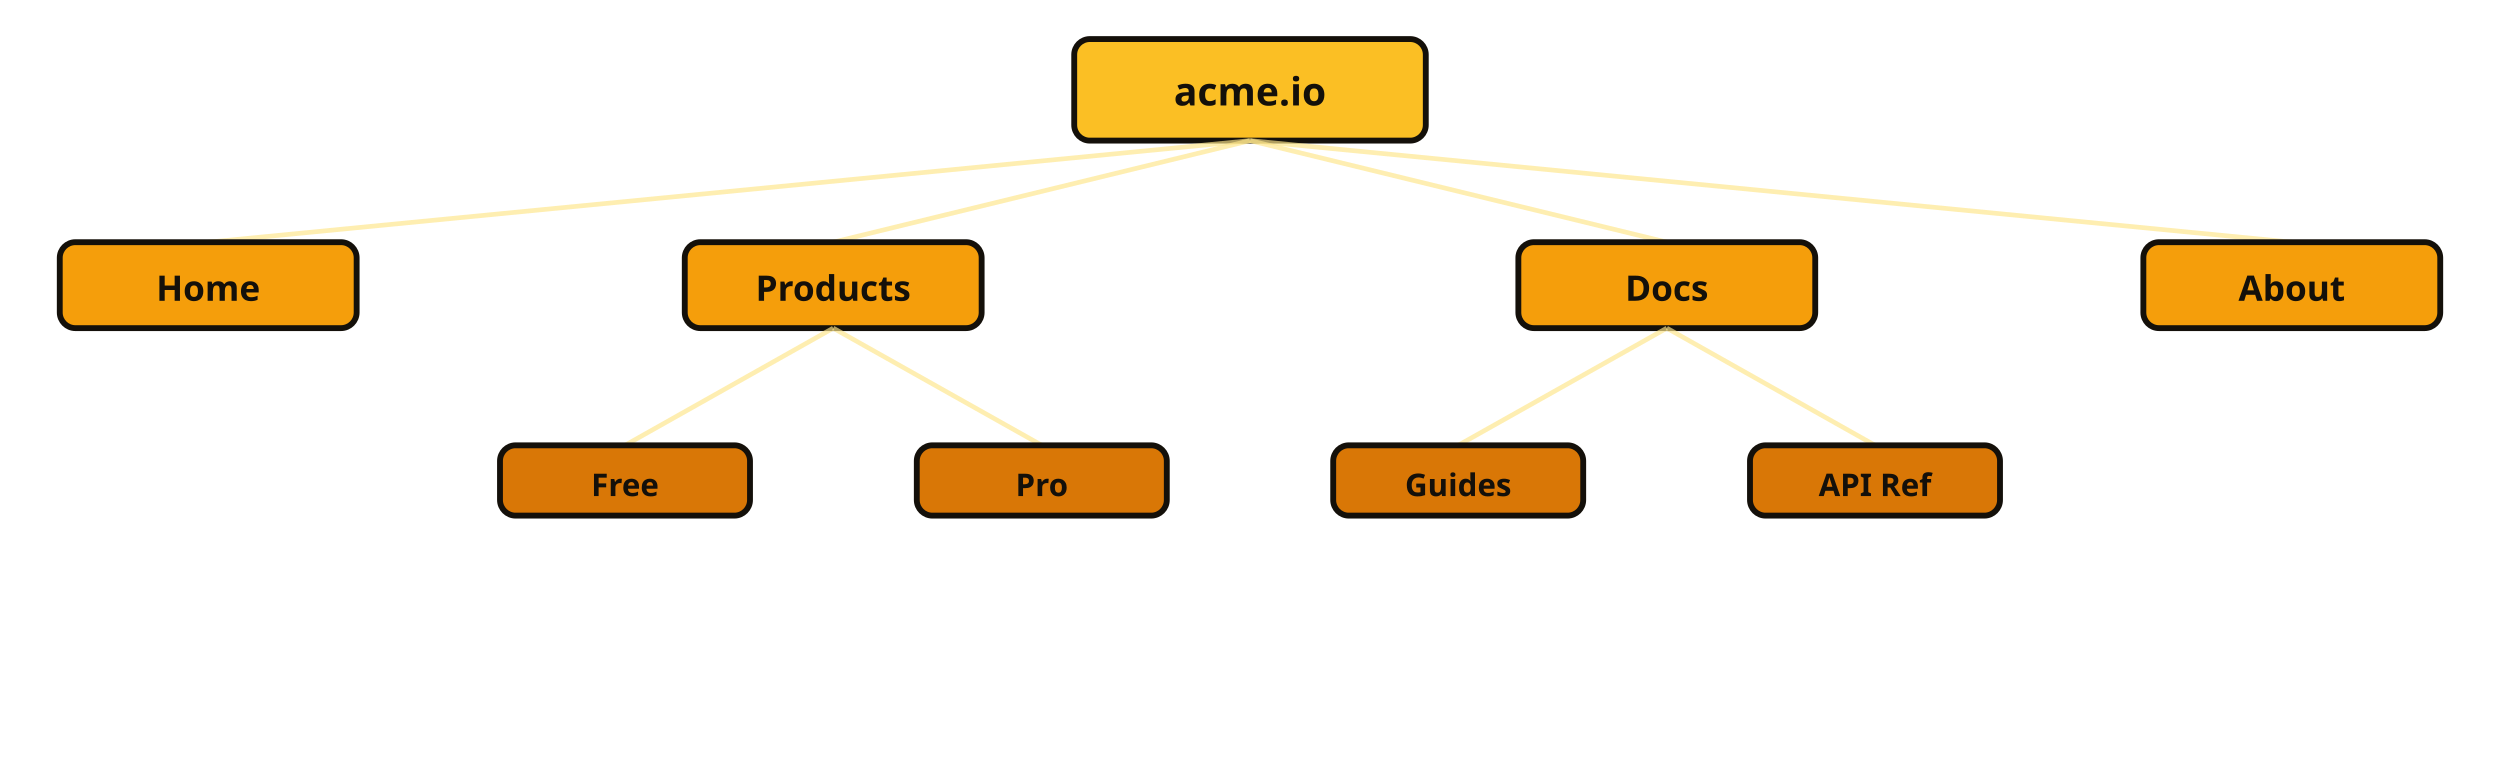
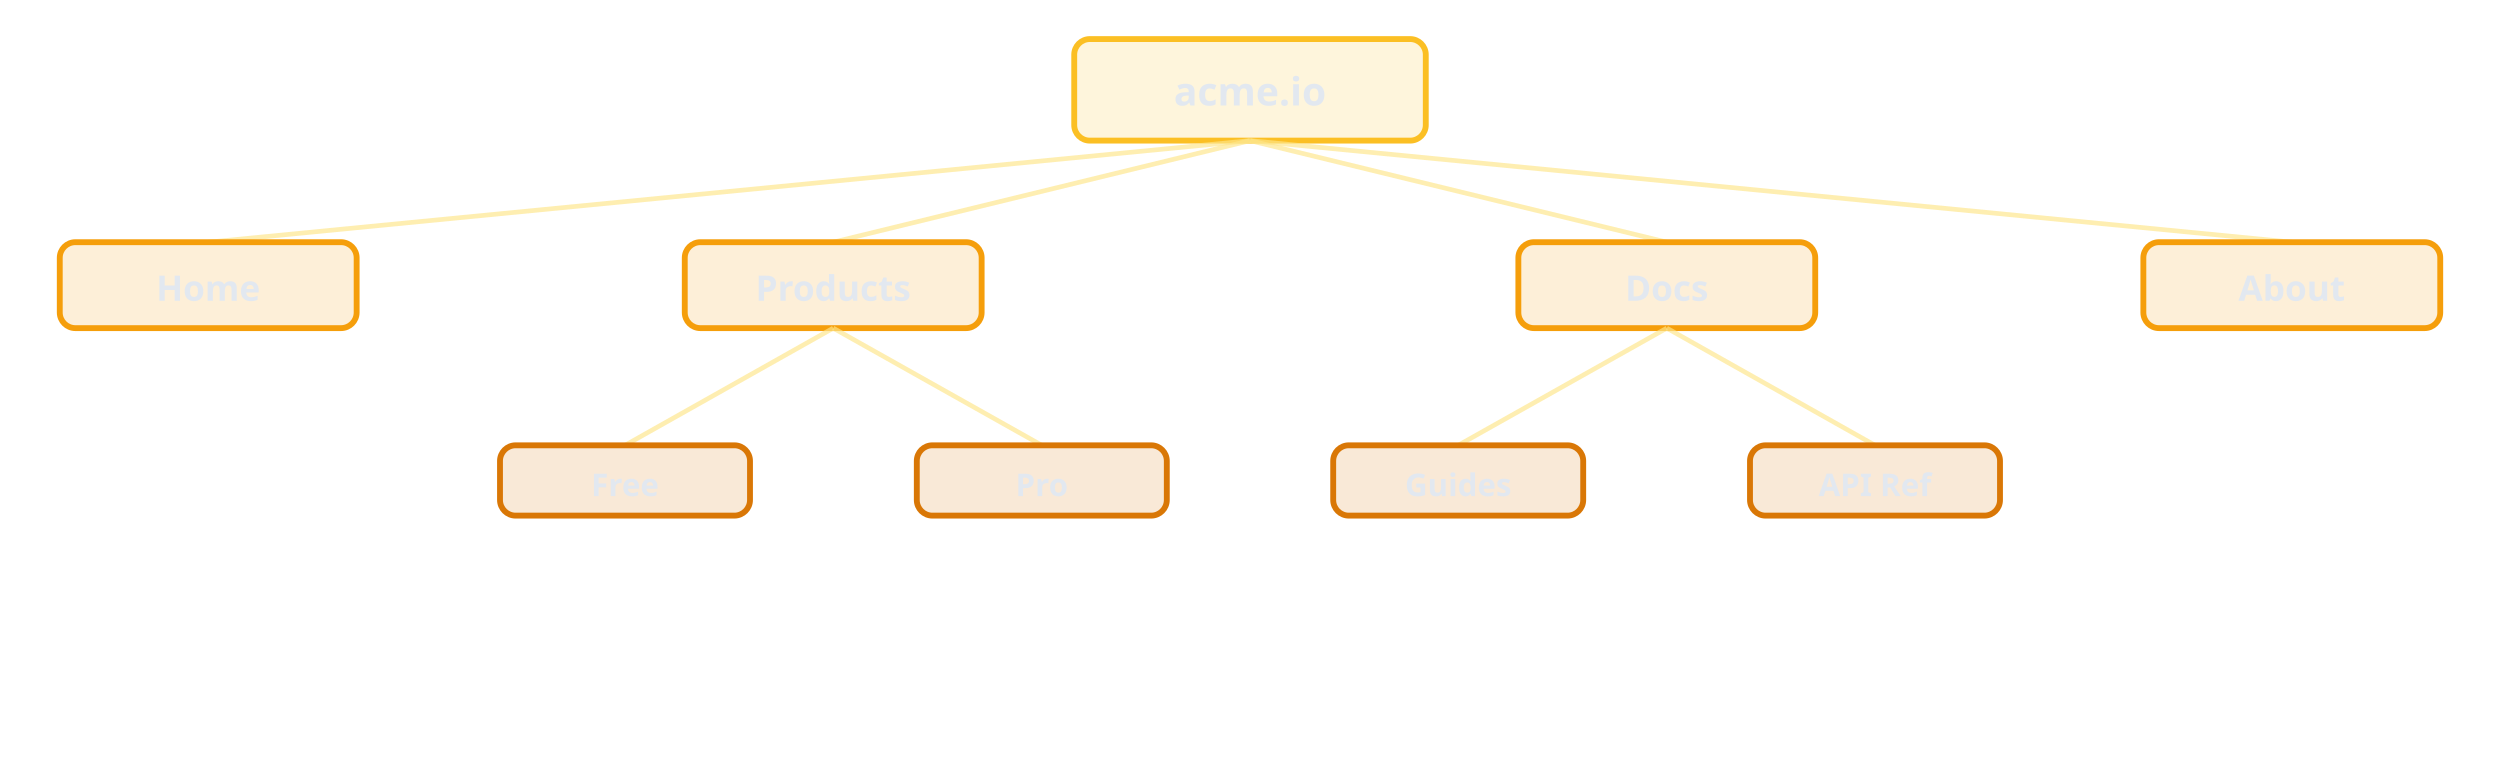
<svg xmlns="http://www.w3.org/2000/svg" data-mdart-scope="mdart-s1elsryo" viewBox="0 0 640 196" style="width:100%;height:auto;background:#14100a;border-radius:8px">
  <style>@keyframes mdart-s1elsryo-mdart-enter{from{opacity:0}to{opacity:1}}@keyframes mdart-s1elsryo-mdart-bar-grow{from{transform:matrix(0,0,0,1,0,0)}to{transform:matrix(1,0,0,1,0,0)}}@keyframes mdart-s1elsryo-mdart-stroke-grow{from{stroke-dashoffset:1}to{stroke-dashoffset:0}}@keyframes mdart-s1elsryo-mdart-marker-pop{from{opacity:0}to{opacity:1}}@keyframes mdart-s1elsryo-mdart-bright-loop{0%,100%{filter:brightness(1.4) saturate(1.25) drop-shadow(0 0 6px rgba(255,255,255,.4))}9.0%{filter:brightness(1) saturate(1)}97.2%{filter:brightness(1) saturate(1)}}[data-mdart-scope="mdart-s1elsryo"] .mdart-n0{animation:mdart-s1elsryo-mdart-enter 256ms ease-out 0ms 1 both}[data-mdart-scope="mdart-s1elsryo"] .mdart-n0 rect:not(.mdart-no-glow),[data-mdart-scope="mdart-s1elsryo"] .mdart-n0 circle:not(.mdart-no-glow),[data-mdart-scope="mdart-s1elsryo"] .mdart-n0 polygon:not(.mdart-no-glow),[data-mdart-scope="mdart-s1elsryo"] .mdart-n0 ellipse:not(.mdart-no-glow){animation:mdart-s1elsryo-mdart-bright-loop 18000ms ease-in-out 4004ms infinite}[data-mdart-scope="mdart-s1elsryo"] .mdart-n0 .mdart-glow-text{animation:mdart-s1elsryo-mdart-bright-loop 18000ms ease-in-out 4004ms infinite}[data-mdart-scope="mdart-s1elsryo"] .mdart-n0 .mdart-glow-stroke{animation:mdart-s1elsryo-mdart-bright-loop 18000ms ease-in-out 4004ms infinite}[data-mdart-scope="mdart-s1elsryo"] .mdart-n0 .mdart-bar-grow{transform-box:fill-box;transform-origin:left center;animation:mdart-s1elsryo-mdart-bar-grow 900ms ease-out 192ms 1 both}[data-mdart-scope="mdart-s1elsryo"] .mdart-n0 .mdart-stroke-grow{stroke-dasharray:1;stroke-dashoffset:1;animation:mdart-s1elsryo-mdart-stroke-grow 900ms ease-out 192ms 1 both}[data-mdart-scope="mdart-s1elsryo"] .mdart-n0 .mdart-marker-pop{opacity:0;animation:mdart-s1elsryo-mdart-marker-pop 180ms ease-out 1092ms 1 both}[data-mdart-scope="mdart-s1elsryo"] .mdart-arr-n0{animation:mdart-s1elsryo-mdart-enter 256ms ease-out 0ms 1 both}[data-mdart-scope="mdart-s1elsryo"] .mdart-n1{animation:mdart-s1elsryo-mdart-enter 256ms ease-out 356ms 1 both}[data-mdart-scope="mdart-s1elsryo"] .mdart-n1 rect:not(.mdart-no-glow),[data-mdart-scope="mdart-s1elsryo"] .mdart-n1 circle:not(.mdart-no-glow),[data-mdart-scope="mdart-s1elsryo"] .mdart-n1 polygon:not(.mdart-no-glow),[data-mdart-scope="mdart-s1elsryo"] .mdart-n1 ellipse:not(.mdart-no-glow){animation:mdart-s1elsryo-mdart-bright-loop 18000ms ease-in-out 5804ms infinite}[data-mdart-scope="mdart-s1elsryo"] .mdart-n1 .mdart-glow-text{animation:mdart-s1elsryo-mdart-bright-loop 18000ms ease-in-out 5804ms infinite}[data-mdart-scope="mdart-s1elsryo"] .mdart-n1 .mdart-glow-stroke{animation:mdart-s1elsryo-mdart-bright-loop 18000ms ease-in-out 5804ms infinite}[data-mdart-scope="mdart-s1elsryo"] .mdart-n1 .mdart-bar-grow{transform-box:fill-box;transform-origin:left center;animation:mdart-s1elsryo-mdart-bar-grow 900ms ease-out 548ms 1 both}[data-mdart-scope="mdart-s1elsryo"] .mdart-n1 .mdart-stroke-grow{stroke-dasharray:1;stroke-dashoffset:1;animation:mdart-s1elsryo-mdart-stroke-grow 900ms ease-out 548ms 1 both}[data-mdart-scope="mdart-s1elsryo"] .mdart-n1 .mdart-marker-pop{opacity:0;animation:mdart-s1elsryo-mdart-marker-pop 180ms ease-out 1448ms 1 both}[data-mdart-scope="mdart-s1elsryo"] .mdart-arr-n1{animation:mdart-s1elsryo-mdart-enter 256ms ease-out 356ms 1 both}[data-mdart-scope="mdart-s1elsryo"] .mdart-n2{animation:mdart-s1elsryo-mdart-enter 256ms ease-out 712ms 1 both}[data-mdart-scope="mdart-s1elsryo"] .mdart-n2 rect:not(.mdart-no-glow),[data-mdart-scope="mdart-s1elsryo"] .mdart-n2 circle:not(.mdart-no-glow),[data-mdart-scope="mdart-s1elsryo"] .mdart-n2 polygon:not(.mdart-no-glow),[data-mdart-scope="mdart-s1elsryo"] .mdart-n2 ellipse:not(.mdart-no-glow){animation:mdart-s1elsryo-mdart-bright-loop 18000ms ease-in-out 7604ms infinite}[data-mdart-scope="mdart-s1elsryo"] .mdart-n2 .mdart-glow-text{animation:mdart-s1elsryo-mdart-bright-loop 18000ms ease-in-out 7604ms infinite}[data-mdart-scope="mdart-s1elsryo"] .mdart-n2 .mdart-glow-stroke{animation:mdart-s1elsryo-mdart-bright-loop 18000ms ease-in-out 7604ms infinite}[data-mdart-scope="mdart-s1elsryo"] .mdart-n2 .mdart-bar-grow{transform-box:fill-box;transform-origin:left center;animation:mdart-s1elsryo-mdart-bar-grow 900ms ease-out 904ms 1 both}[data-mdart-scope="mdart-s1elsryo"] .mdart-n2 .mdart-stroke-grow{stroke-dasharray:1;stroke-dashoffset:1;animation:mdart-s1elsryo-mdart-stroke-grow 900ms ease-out 904ms 1 both}[data-mdart-scope="mdart-s1elsryo"] .mdart-n2 .mdart-marker-pop{opacity:0;animation:mdart-s1elsryo-mdart-marker-pop 180ms ease-out 1804ms 1 both}[data-mdart-scope="mdart-s1elsryo"] .mdart-arr-n2{animation:mdart-s1elsryo-mdart-enter 256ms ease-out 712ms 1 both}[data-mdart-scope="mdart-s1elsryo"] .mdart-n3{animation:mdart-s1elsryo-mdart-enter 256ms ease-out 1068ms 1 both}[data-mdart-scope="mdart-s1elsryo"] .mdart-n3 rect:not(.mdart-no-glow),[data-mdart-scope="mdart-s1elsryo"] .mdart-n3 circle:not(.mdart-no-glow),[data-mdart-scope="mdart-s1elsryo"] .mdart-n3 polygon:not(.mdart-no-glow),[data-mdart-scope="mdart-s1elsryo"] .mdart-n3 ellipse:not(.mdart-no-glow){animation:mdart-s1elsryo-mdart-bright-loop 18000ms ease-in-out 9404ms infinite}[data-mdart-scope="mdart-s1elsryo"] .mdart-n3 .mdart-glow-text{animation:mdart-s1elsryo-mdart-bright-loop 18000ms ease-in-out 9404ms infinite}[data-mdart-scope="mdart-s1elsryo"] .mdart-n3 .mdart-glow-stroke{animation:mdart-s1elsryo-mdart-bright-loop 18000ms ease-in-out 9404ms infinite}[data-mdart-scope="mdart-s1elsryo"] .mdart-n3 .mdart-bar-grow{transform-box:fill-box;transform-origin:left center;animation:mdart-s1elsryo-mdart-bar-grow 900ms ease-out 1260ms 1 both}[data-mdart-scope="mdart-s1elsryo"] .mdart-n3 .mdart-stroke-grow{stroke-dasharray:1;stroke-dashoffset:1;animation:mdart-s1elsryo-mdart-stroke-grow 900ms ease-out 1260ms 1 both}[data-mdart-scope="mdart-s1elsryo"] .mdart-n3 .mdart-marker-pop{opacity:0;animation:mdart-s1elsryo-mdart-marker-pop 180ms ease-out 2160ms 1 both}[data-mdart-scope="mdart-s1elsryo"] .mdart-arr-n3{animation:mdart-s1elsryo-mdart-enter 256ms ease-out 1068ms 1 both}[data-mdart-scope="mdart-s1elsryo"] .mdart-n4{animation:mdart-s1elsryo-mdart-enter 256ms ease-out 1424ms 1 both}[data-mdart-scope="mdart-s1elsryo"] .mdart-n4 rect:not(.mdart-no-glow),[data-mdart-scope="mdart-s1elsryo"] .mdart-n4 circle:not(.mdart-no-glow),[data-mdart-scope="mdart-s1elsryo"] .mdart-n4 polygon:not(.mdart-no-glow),[data-mdart-scope="mdart-s1elsryo"] .mdart-n4 ellipse:not(.mdart-no-glow){animation:mdart-s1elsryo-mdart-bright-loop 18000ms ease-in-out 11204ms infinite}[data-mdart-scope="mdart-s1elsryo"] .mdart-n4 .mdart-glow-text{animation:mdart-s1elsryo-mdart-bright-loop 18000ms ease-in-out 11204ms infinite}[data-mdart-scope="mdart-s1elsryo"] .mdart-n4 .mdart-glow-stroke{animation:mdart-s1elsryo-mdart-bright-loop 18000ms ease-in-out 11204ms infinite}[data-mdart-scope="mdart-s1elsryo"] .mdart-n4 .mdart-bar-grow{transform-box:fill-box;transform-origin:left center;animation:mdart-s1elsryo-mdart-bar-grow 900ms ease-out 1616ms 1 both}[data-mdart-scope="mdart-s1elsryo"] .mdart-n4 .mdart-stroke-grow{stroke-dasharray:1;stroke-dashoffset:1;animation:mdart-s1elsryo-mdart-stroke-grow 900ms ease-out 1616ms 1 both}[data-mdart-scope="mdart-s1elsryo"] .mdart-n4 .mdart-marker-pop{opacity:0;animation:mdart-s1elsryo-mdart-marker-pop 180ms ease-out 2516ms 1 both}[data-mdart-scope="mdart-s1elsryo"] .mdart-arr-n4{animation:mdart-s1elsryo-mdart-enter 256ms ease-out 1424ms 1 both}[data-mdart-scope="mdart-s1elsryo"] .mdart-n5{animation:mdart-s1elsryo-mdart-enter 256ms ease-out 1780ms 1 both}[data-mdart-scope="mdart-s1elsryo"] .mdart-n5 rect:not(.mdart-no-glow),[data-mdart-scope="mdart-s1elsryo"] .mdart-n5 circle:not(.mdart-no-glow),[data-mdart-scope="mdart-s1elsryo"] .mdart-n5 polygon:not(.mdart-no-glow),[data-mdart-scope="mdart-s1elsryo"] .mdart-n5 ellipse:not(.mdart-no-glow){animation:mdart-s1elsryo-mdart-bright-loop 18000ms ease-in-out 13004ms infinite}[data-mdart-scope="mdart-s1elsryo"] .mdart-n5 .mdart-glow-text{animation:mdart-s1elsryo-mdart-bright-loop 18000ms ease-in-out 13004ms infinite}[data-mdart-scope="mdart-s1elsryo"] .mdart-n5 .mdart-glow-stroke{animation:mdart-s1elsryo-mdart-bright-loop 18000ms ease-in-out 13004ms infinite}[data-mdart-scope="mdart-s1elsryo"] .mdart-n5 .mdart-bar-grow{transform-box:fill-box;transform-origin:left center;animation:mdart-s1elsryo-mdart-bar-grow 900ms ease-out 1972ms 1 both}[data-mdart-scope="mdart-s1elsryo"] .mdart-n5 .mdart-stroke-grow{stroke-dasharray:1;stroke-dashoffset:1;animation:mdart-s1elsryo-mdart-stroke-grow 900ms ease-out 1972ms 1 both}[data-mdart-scope="mdart-s1elsryo"] .mdart-n5 .mdart-marker-pop{opacity:0;animation:mdart-s1elsryo-mdart-marker-pop 180ms ease-out 2872ms 1 both}[data-mdart-scope="mdart-s1elsryo"] .mdart-arr-n5{animation:mdart-s1elsryo-mdart-enter 256ms ease-out 1780ms 1 both}[data-mdart-scope="mdart-s1elsryo"] .mdart-n6{animation:mdart-s1elsryo-mdart-enter 256ms ease-out 2136ms 1 both}[data-mdart-scope="mdart-s1elsryo"] .mdart-n6 rect:not(.mdart-no-glow),[data-mdart-scope="mdart-s1elsryo"] .mdart-n6 circle:not(.mdart-no-glow),[data-mdart-scope="mdart-s1elsryo"] .mdart-n6 polygon:not(.mdart-no-glow),[data-mdart-scope="mdart-s1elsryo"] .mdart-n6 ellipse:not(.mdart-no-glow){animation:mdart-s1elsryo-mdart-bright-loop 18000ms ease-in-out 14804ms infinite}[data-mdart-scope="mdart-s1elsryo"] .mdart-n6 .mdart-glow-text{animation:mdart-s1elsryo-mdart-bright-loop 18000ms ease-in-out 14804ms infinite}[data-mdart-scope="mdart-s1elsryo"] .mdart-n6 .mdart-glow-stroke{animation:mdart-s1elsryo-mdart-bright-loop 18000ms ease-in-out 14804ms infinite}[data-mdart-scope="mdart-s1elsryo"] .mdart-n6 .mdart-bar-grow{transform-box:fill-box;transform-origin:left center;animation:mdart-s1elsryo-mdart-bar-grow 900ms ease-out 2328ms 1 both}[data-mdart-scope="mdart-s1elsryo"] .mdart-n6 .mdart-stroke-grow{stroke-dasharray:1;stroke-dashoffset:1;animation:mdart-s1elsryo-mdart-stroke-grow 900ms ease-out 2328ms 1 both}[data-mdart-scope="mdart-s1elsryo"] .mdart-n6 .mdart-marker-pop{opacity:0;animation:mdart-s1elsryo-mdart-marker-pop 180ms ease-out 3228ms 1 both}[data-mdart-scope="mdart-s1elsryo"] .mdart-arr-n6{animation:mdart-s1elsryo-mdart-enter 256ms ease-out 2136ms 1 both}[data-mdart-scope="mdart-s1elsryo"] .mdart-n7{animation:mdart-s1elsryo-mdart-enter 256ms ease-out 2492ms 1 both}[data-mdart-scope="mdart-s1elsryo"] .mdart-n7 rect:not(.mdart-no-glow),[data-mdart-scope="mdart-s1elsryo"] .mdart-n7 circle:not(.mdart-no-glow),[data-mdart-scope="mdart-s1elsryo"] .mdart-n7 polygon:not(.mdart-no-glow),[data-mdart-scope="mdart-s1elsryo"] .mdart-n7 ellipse:not(.mdart-no-glow){animation:mdart-s1elsryo-mdart-bright-loop 18000ms ease-in-out 16604ms infinite}[data-mdart-scope="mdart-s1elsryo"] .mdart-n7 .mdart-glow-text{animation:mdart-s1elsryo-mdart-bright-loop 18000ms ease-in-out 16604ms infinite}[data-mdart-scope="mdart-s1elsryo"] .mdart-n7 .mdart-glow-stroke{animation:mdart-s1elsryo-mdart-bright-loop 18000ms ease-in-out 16604ms infinite}[data-mdart-scope="mdart-s1elsryo"] .mdart-n7 .mdart-bar-grow{transform-box:fill-box;transform-origin:left center;animation:mdart-s1elsryo-mdart-bar-grow 900ms ease-out 2684ms 1 both}[data-mdart-scope="mdart-s1elsryo"] .mdart-n7 .mdart-stroke-grow{stroke-dasharray:1;stroke-dashoffset:1;animation:mdart-s1elsryo-mdart-stroke-grow 900ms ease-out 2684ms 1 both}[data-mdart-scope="mdart-s1elsryo"] .mdart-n7 .mdart-marker-pop{opacity:0;animation:mdart-s1elsryo-mdart-marker-pop 180ms ease-out 3584ms 1 both}[data-mdart-scope="mdart-s1elsryo"] .mdart-arr-n7{animation:mdart-s1elsryo-mdart-enter 256ms ease-out 2492ms 1 both}[data-mdart-scope="mdart-s1elsryo"] .mdart-n8{animation:mdart-s1elsryo-mdart-enter 256ms ease-out 2848ms 1 both}[data-mdart-scope="mdart-s1elsryo"] .mdart-n8 rect:not(.mdart-no-glow),[data-mdart-scope="mdart-s1elsryo"] .mdart-n8 circle:not(.mdart-no-glow),[data-mdart-scope="mdart-s1elsryo"] .mdart-n8 polygon:not(.mdart-no-glow),[data-mdart-scope="mdart-s1elsryo"] .mdart-n8 ellipse:not(.mdart-no-glow){animation:mdart-s1elsryo-mdart-bright-loop 18000ms ease-in-out 18404ms infinite}[data-mdart-scope="mdart-s1elsryo"] .mdart-n8 .mdart-glow-text{animation:mdart-s1elsryo-mdart-bright-loop 18000ms ease-in-out 18404ms infinite}[data-mdart-scope="mdart-s1elsryo"] .mdart-n8 .mdart-glow-stroke{animation:mdart-s1elsryo-mdart-bright-loop 18000ms ease-in-out 18404ms infinite}[data-mdart-scope="mdart-s1elsryo"] .mdart-n8 .mdart-bar-grow{transform-box:fill-box;transform-origin:left center;animation:mdart-s1elsryo-mdart-bar-grow 900ms ease-out 3040ms 1 both}[data-mdart-scope="mdart-s1elsryo"] .mdart-n8 .mdart-stroke-grow{stroke-dasharray:1;stroke-dashoffset:1;animation:mdart-s1elsryo-mdart-stroke-grow 900ms ease-out 3040ms 1 both}[data-mdart-scope="mdart-s1elsryo"] .mdart-n8 .mdart-marker-pop{opacity:0;animation:mdart-s1elsryo-mdart-marker-pop 180ms ease-out 3940ms 1 both}[data-mdart-scope="mdart-s1elsryo"] .mdart-arr-n8{animation:mdart-s1elsryo-mdart-enter 256ms ease-out 2848ms 1 both}</style>
  <g class="mdart-n0">
-     <rect x="275.0" y="10.0" width="90" height="26" rx="4" fill="#fbbf24" stroke="#14100a" stroke-width="1.5" />
-     <text x="320.0" y="27.0" text-anchor="middle" font-size="10" fill="#14100a" font-family="'Noto Sans', 'Noto Sans CJK', Inter, -apple-system, BlinkMacSystemFont, 'Segoe UI', Roboto, 'Helvetica Neue', Arial, sans-serif" font-weight="600">
+     <rect x="275.0" y="10.0" width="90" height="26" rx="4" fill="#fbbf2428" stroke="#fbbf24" stroke-width="1.5" />
+     <text x="320.0" y="27.0" text-anchor="middle" font-size="10" fill="#e2e8f0" font-family="'Noto Sans', 'Noto Sans CJK', Inter, -apple-system, BlinkMacSystemFont, 'Segoe UI', Roboto, 'Helvetica Neue', Arial, sans-serif" font-weight="600">
      <tspan>acme.io</tspan>
    </text>
  </g>
  <g class="mdart-n1">
    <line x1="320.0" y1="36.0" x2="53.3" y2="62.0" stroke="#fde68aaa" stroke-width="1.2" />
-     <rect x="15.3" y="62.0" width="76" height="22" rx="4" fill="#f59e0b" stroke="#14100a" stroke-width="1.5" />
-     <text x="53.3" y="77.0" text-anchor="middle" font-size="9" fill="#14100a" font-family="'Noto Sans', 'Noto Sans CJK', Inter, -apple-system, BlinkMacSystemFont, 'Segoe UI', Roboto, 'Helvetica Neue', Arial, sans-serif" font-weight="600">
+     <rect x="15.3" y="62.0" width="76" height="22" rx="4" fill="#f59e0b28" stroke="#f59e0b" stroke-width="1.5" />
+     <text x="53.3" y="77.0" text-anchor="middle" font-size="9" fill="#e2e8f0" font-family="'Noto Sans', 'Noto Sans CJK', Inter, -apple-system, BlinkMacSystemFont, 'Segoe UI', Roboto, 'Helvetica Neue', Arial, sans-serif" font-weight="600">
      <tspan>Home</tspan>
    </text>
  </g>
  <g class="mdart-n2">
    <line x1="320.0" y1="36.0" x2="213.3" y2="62.0" stroke="#fde68aaa" stroke-width="1.2" />
-     <rect x="175.3" y="62.0" width="76" height="22" rx="4" fill="#f59e0b" stroke="#14100a" stroke-width="1.5" />
-     <text x="213.3" y="77.0" text-anchor="middle" font-size="9" fill="#14100a" font-family="'Noto Sans', 'Noto Sans CJK', Inter, -apple-system, BlinkMacSystemFont, 'Segoe UI', Roboto, 'Helvetica Neue', Arial, sans-serif" font-weight="600">
+     <rect x="175.3" y="62.0" width="76" height="22" rx="4" fill="#f59e0b28" stroke="#f59e0b" stroke-width="1.5" />
+     <text x="213.3" y="77.0" text-anchor="middle" font-size="9" fill="#e2e8f0" font-family="'Noto Sans', 'Noto Sans CJK', Inter, -apple-system, BlinkMacSystemFont, 'Segoe UI', Roboto, 'Helvetica Neue', Arial, sans-serif" font-weight="600">
      <tspan>Products</tspan>
    </text>
  </g>
  <g class="mdart-n3">
    <line x1="213.3" y1="84.0" x2="160.0" y2="114.0" stroke="#fde68aaa" stroke-width="1.2" />
-     <rect x="128.0" y="114.0" width="64" height="18" rx="4" fill="#d97706" stroke="#14100a" stroke-width="1.5" />
-     <text x="160.0" y="127.0" text-anchor="middle" font-size="8" fill="#14100a" font-family="'Noto Sans', 'Noto Sans CJK', Inter, -apple-system, BlinkMacSystemFont, 'Segoe UI', Roboto, 'Helvetica Neue', Arial, sans-serif" font-weight="600">
+     <rect x="128.0" y="114.0" width="64" height="18" rx="4" fill="#d9770628" stroke="#d97706" stroke-width="1.5" />
+     <text x="160.0" y="127.0" text-anchor="middle" font-size="8" fill="#e2e8f0" font-family="'Noto Sans', 'Noto Sans CJK', Inter, -apple-system, BlinkMacSystemFont, 'Segoe UI', Roboto, 'Helvetica Neue', Arial, sans-serif" font-weight="600">
      <tspan>Free</tspan>
    </text>
  </g>
  <g class="mdart-n4">
    <line x1="213.3" y1="84.0" x2="266.7" y2="114.0" stroke="#fde68aaa" stroke-width="1.2" />
-     <rect x="234.7" y="114.0" width="64" height="18" rx="4" fill="#d97706" stroke="#14100a" stroke-width="1.5" />
-     <text x="266.7" y="127.0" text-anchor="middle" font-size="8" fill="#14100a" font-family="'Noto Sans', 'Noto Sans CJK', Inter, -apple-system, BlinkMacSystemFont, 'Segoe UI', Roboto, 'Helvetica Neue', Arial, sans-serif" font-weight="600">
+     <rect x="234.7" y="114.0" width="64" height="18" rx="4" fill="#d9770628" stroke="#d97706" stroke-width="1.5" />
+     <text x="266.7" y="127.0" text-anchor="middle" font-size="8" fill="#e2e8f0" font-family="'Noto Sans', 'Noto Sans CJK', Inter, -apple-system, BlinkMacSystemFont, 'Segoe UI', Roboto, 'Helvetica Neue', Arial, sans-serif" font-weight="600">
      <tspan>Pro</tspan>
    </text>
  </g>
  <g class="mdart-n5">
    <line x1="320.0" y1="36.0" x2="426.7" y2="62.0" stroke="#fde68aaa" stroke-width="1.2" />
-     <rect x="388.7" y="62.0" width="76" height="22" rx="4" fill="#f59e0b" stroke="#14100a" stroke-width="1.5" />
-     <text x="426.7" y="77.0" text-anchor="middle" font-size="9" fill="#14100a" font-family="'Noto Sans', 'Noto Sans CJK', Inter, -apple-system, BlinkMacSystemFont, 'Segoe UI', Roboto, 'Helvetica Neue', Arial, sans-serif" font-weight="600">
+     <rect x="388.7" y="62.0" width="76" height="22" rx="4" fill="#f59e0b28" stroke="#f59e0b" stroke-width="1.5" />
+     <text x="426.7" y="77.0" text-anchor="middle" font-size="9" fill="#e2e8f0" font-family="'Noto Sans', 'Noto Sans CJK', Inter, -apple-system, BlinkMacSystemFont, 'Segoe UI', Roboto, 'Helvetica Neue', Arial, sans-serif" font-weight="600">
      <tspan>Docs</tspan>
    </text>
  </g>
  <g class="mdart-n6">
    <line x1="426.7" y1="84.0" x2="373.3" y2="114.0" stroke="#fde68aaa" stroke-width="1.2" />
-     <rect x="341.3" y="114.0" width="64" height="18" rx="4" fill="#d97706" stroke="#14100a" stroke-width="1.5" />
-     <text x="373.3" y="127.0" text-anchor="middle" font-size="8" fill="#14100a" font-family="'Noto Sans', 'Noto Sans CJK', Inter, -apple-system, BlinkMacSystemFont, 'Segoe UI', Roboto, 'Helvetica Neue', Arial, sans-serif" font-weight="600">
+     <rect x="341.3" y="114.0" width="64" height="18" rx="4" fill="#d9770628" stroke="#d97706" stroke-width="1.5" />
+     <text x="373.3" y="127.0" text-anchor="middle" font-size="8" fill="#e2e8f0" font-family="'Noto Sans', 'Noto Sans CJK', Inter, -apple-system, BlinkMacSystemFont, 'Segoe UI', Roboto, 'Helvetica Neue', Arial, sans-serif" font-weight="600">
      <tspan>Guides</tspan>
    </text>
  </g>
  <g class="mdart-n7">
    <line x1="426.7" y1="84.0" x2="480.0" y2="114.0" stroke="#fde68aaa" stroke-width="1.2" />
-     <rect x="448.0" y="114.0" width="64" height="18" rx="4" fill="#d97706" stroke="#14100a" stroke-width="1.5" />
-     <text x="480.0" y="127.0" text-anchor="middle" font-size="8" fill="#14100a" font-family="'Noto Sans', 'Noto Sans CJK', Inter, -apple-system, BlinkMacSystemFont, 'Segoe UI', Roboto, 'Helvetica Neue', Arial, sans-serif" font-weight="600">
+     <rect x="448.0" y="114.0" width="64" height="18" rx="4" fill="#d9770628" stroke="#d97706" stroke-width="1.5" />
+     <text x="480.0" y="127.0" text-anchor="middle" font-size="8" fill="#e2e8f0" font-family="'Noto Sans', 'Noto Sans CJK', Inter, -apple-system, BlinkMacSystemFont, 'Segoe UI', Roboto, 'Helvetica Neue', Arial, sans-serif" font-weight="600">
      <tspan>API Ref</tspan>
    </text>
  </g>
  <g class="mdart-n8">
    <line x1="320.0" y1="36.0" x2="586.7" y2="62.0" stroke="#fde68aaa" stroke-width="1.2" />
-     <rect x="548.7" y="62.0" width="76" height="22" rx="4" fill="#f59e0b" stroke="#14100a" stroke-width="1.5" />
-     <text x="586.7" y="77.0" text-anchor="middle" font-size="9" fill="#14100a" font-family="'Noto Sans', 'Noto Sans CJK', Inter, -apple-system, BlinkMacSystemFont, 'Segoe UI', Roboto, 'Helvetica Neue', Arial, sans-serif" font-weight="600">
+     <rect x="548.7" y="62.0" width="76" height="22" rx="4" fill="#f59e0b28" stroke="#f59e0b" stroke-width="1.5" />
+     <text x="586.7" y="77.0" text-anchor="middle" font-size="9" fill="#e2e8f0" font-family="'Noto Sans', 'Noto Sans CJK', Inter, -apple-system, BlinkMacSystemFont, 'Segoe UI', Roboto, 'Helvetica Neue', Arial, sans-serif" font-weight="600">
      <tspan>About</tspan>
    </text>
  </g>
</svg>
